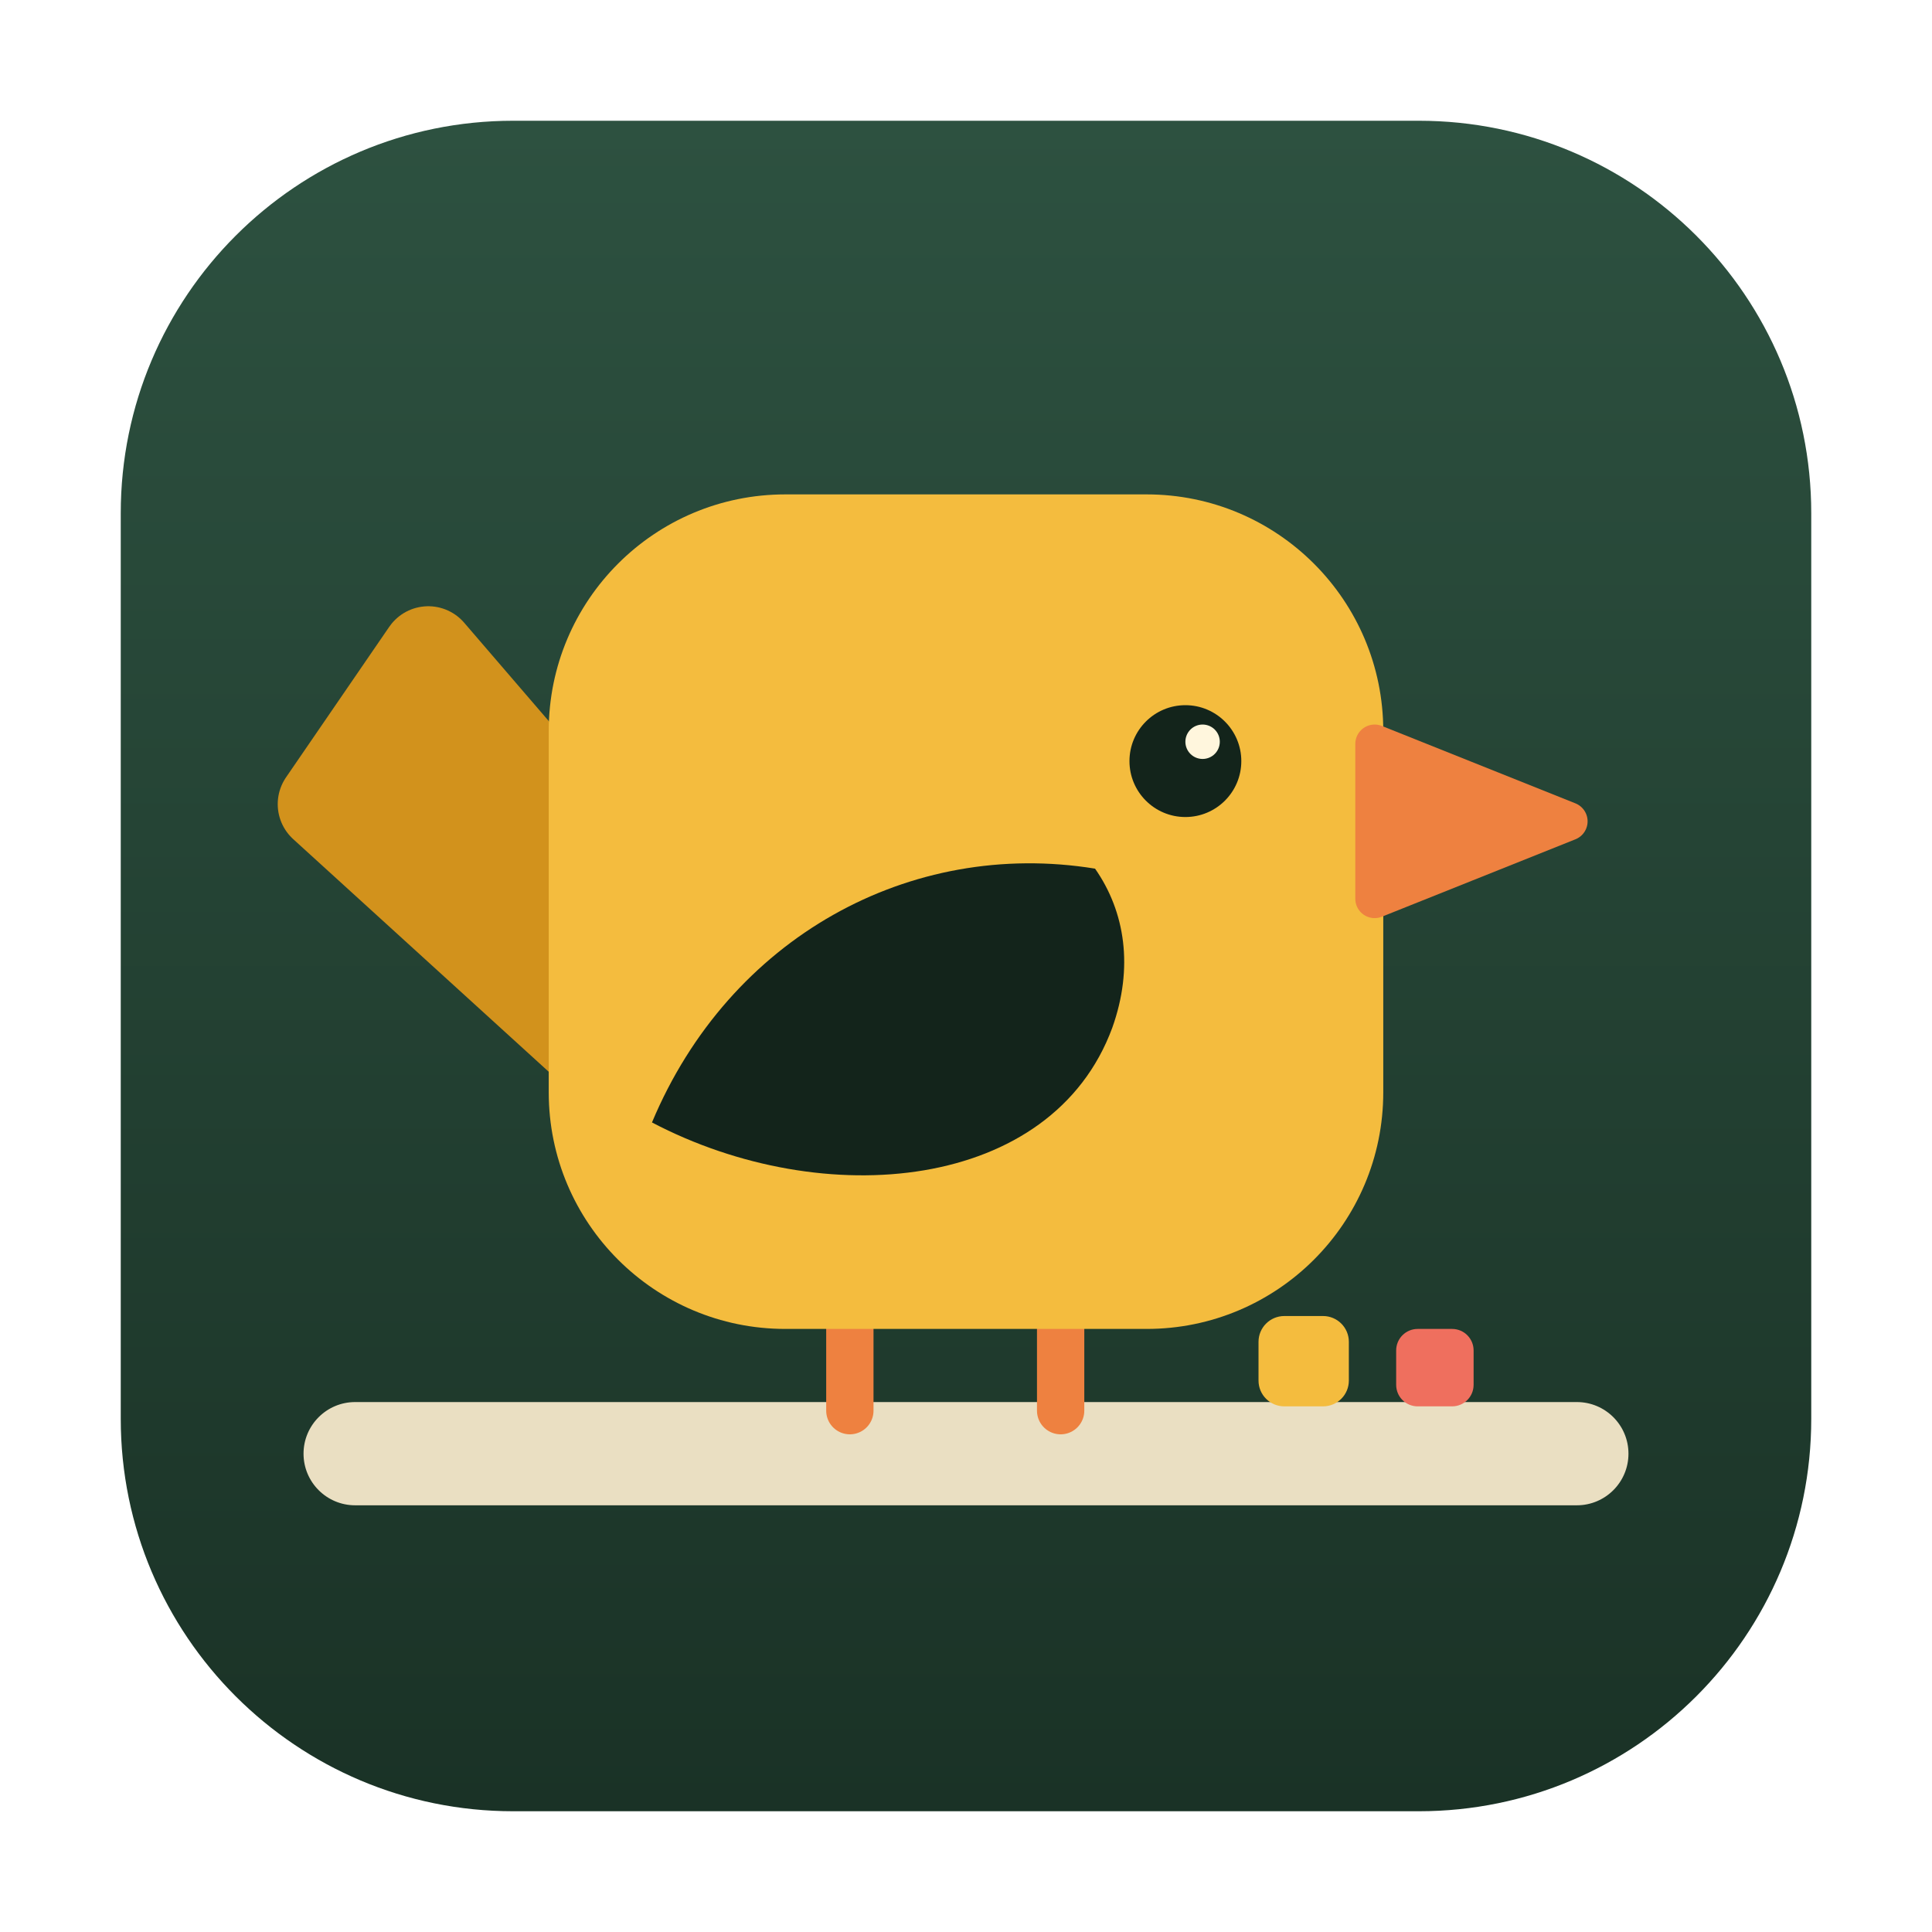
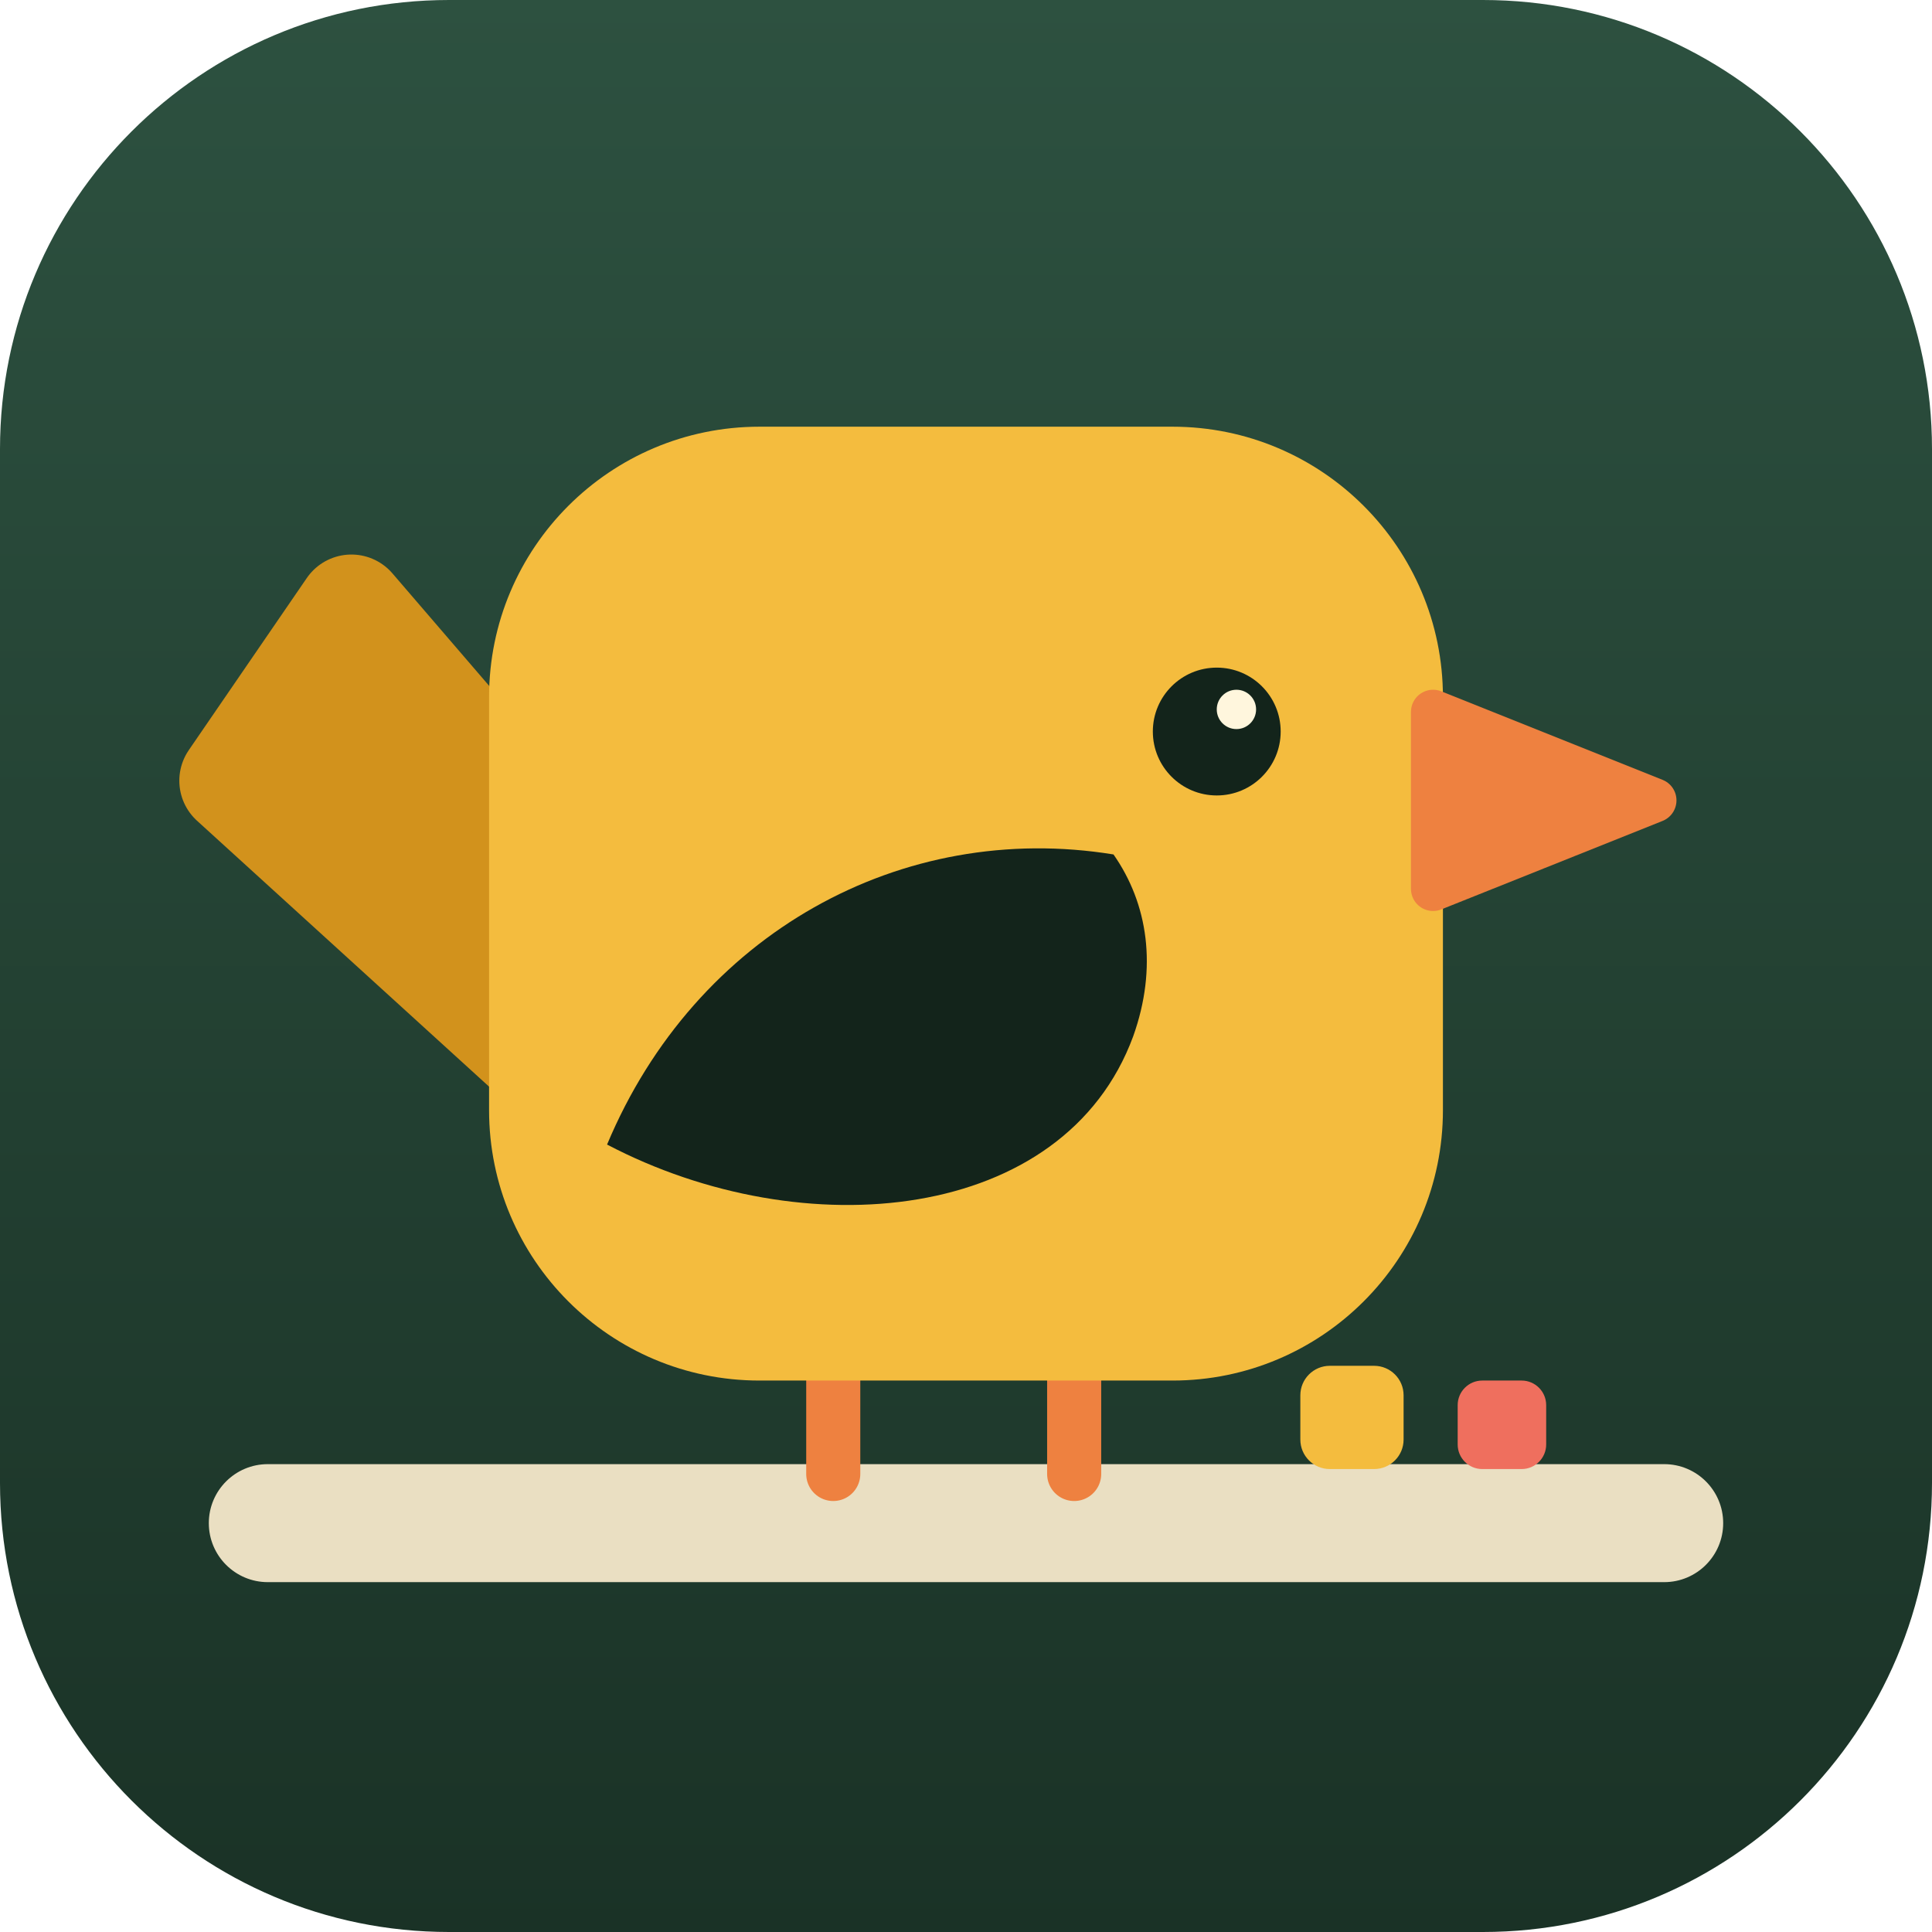
<svg xmlns="http://www.w3.org/2000/svg" viewBox="0 0 1024 1024" width="1024" height="1024">
  <defs>
    <linearGradient id="hedge" x1="0" y1="0" x2="0" y2="1">
      <stop offset="0" stop-color="#2d5140" />
      <stop offset="1" stop-color="#1a3226" />
    </linearGradient>
  </defs>
-   <rect x="64" y="64" width="896" height="896" rx="208" fill="url(#hedge)" />
-   <g transform="translate(512 506) scale(1.14) translate(-512 -540)">
+   <rect width="1024" height="1024" rx="238" fill="url(#hedge)" />
+   <g transform="translate(512 505) scale(1.303) translate(-512 -540)">
    <rect x="204" y="748" width="616" height="48" rx="24" fill="#eadfc2" />
    <g stroke="#ee8140" stroke-width="22" stroke-linecap="round">
      <line x1="458" y1="700" x2="458" y2="752" />
      <line x1="556" y1="700" x2="556" y2="752" />
    </g>
    <path d="M348 500 L348 592 L214 470 L262 400 Z" fill="#d2921c" stroke="#d2921c" stroke-width="44" stroke-linejoin="round" />
    <rect x="318" y="326" width="388" height="388" rx="110" fill="#f4bc3e" />
    <path d="M572 500 C486 486 402 532 366 618 C446 660 552 650 580 574 C590 546 586 520 572 500 Z" fill="#13241b" />
    <path d="M702 442 L792 478 L702 514 Z" fill="#ee8140" stroke="#ee8140" stroke-width="18" stroke-linejoin="round" />
    <circle cx="614" cy="450" r="26" fill="#13241b" />
    <circle cx="622" cy="441" r="8" fill="#fff6dd" />
    <rect x="648" y="708" width="42" height="42" rx="12" fill="#f4bc3e" />
    <rect x="712" y="714" width="36" height="36" rx="10" fill="#ef6f5e" />
  </g>
</svg>
